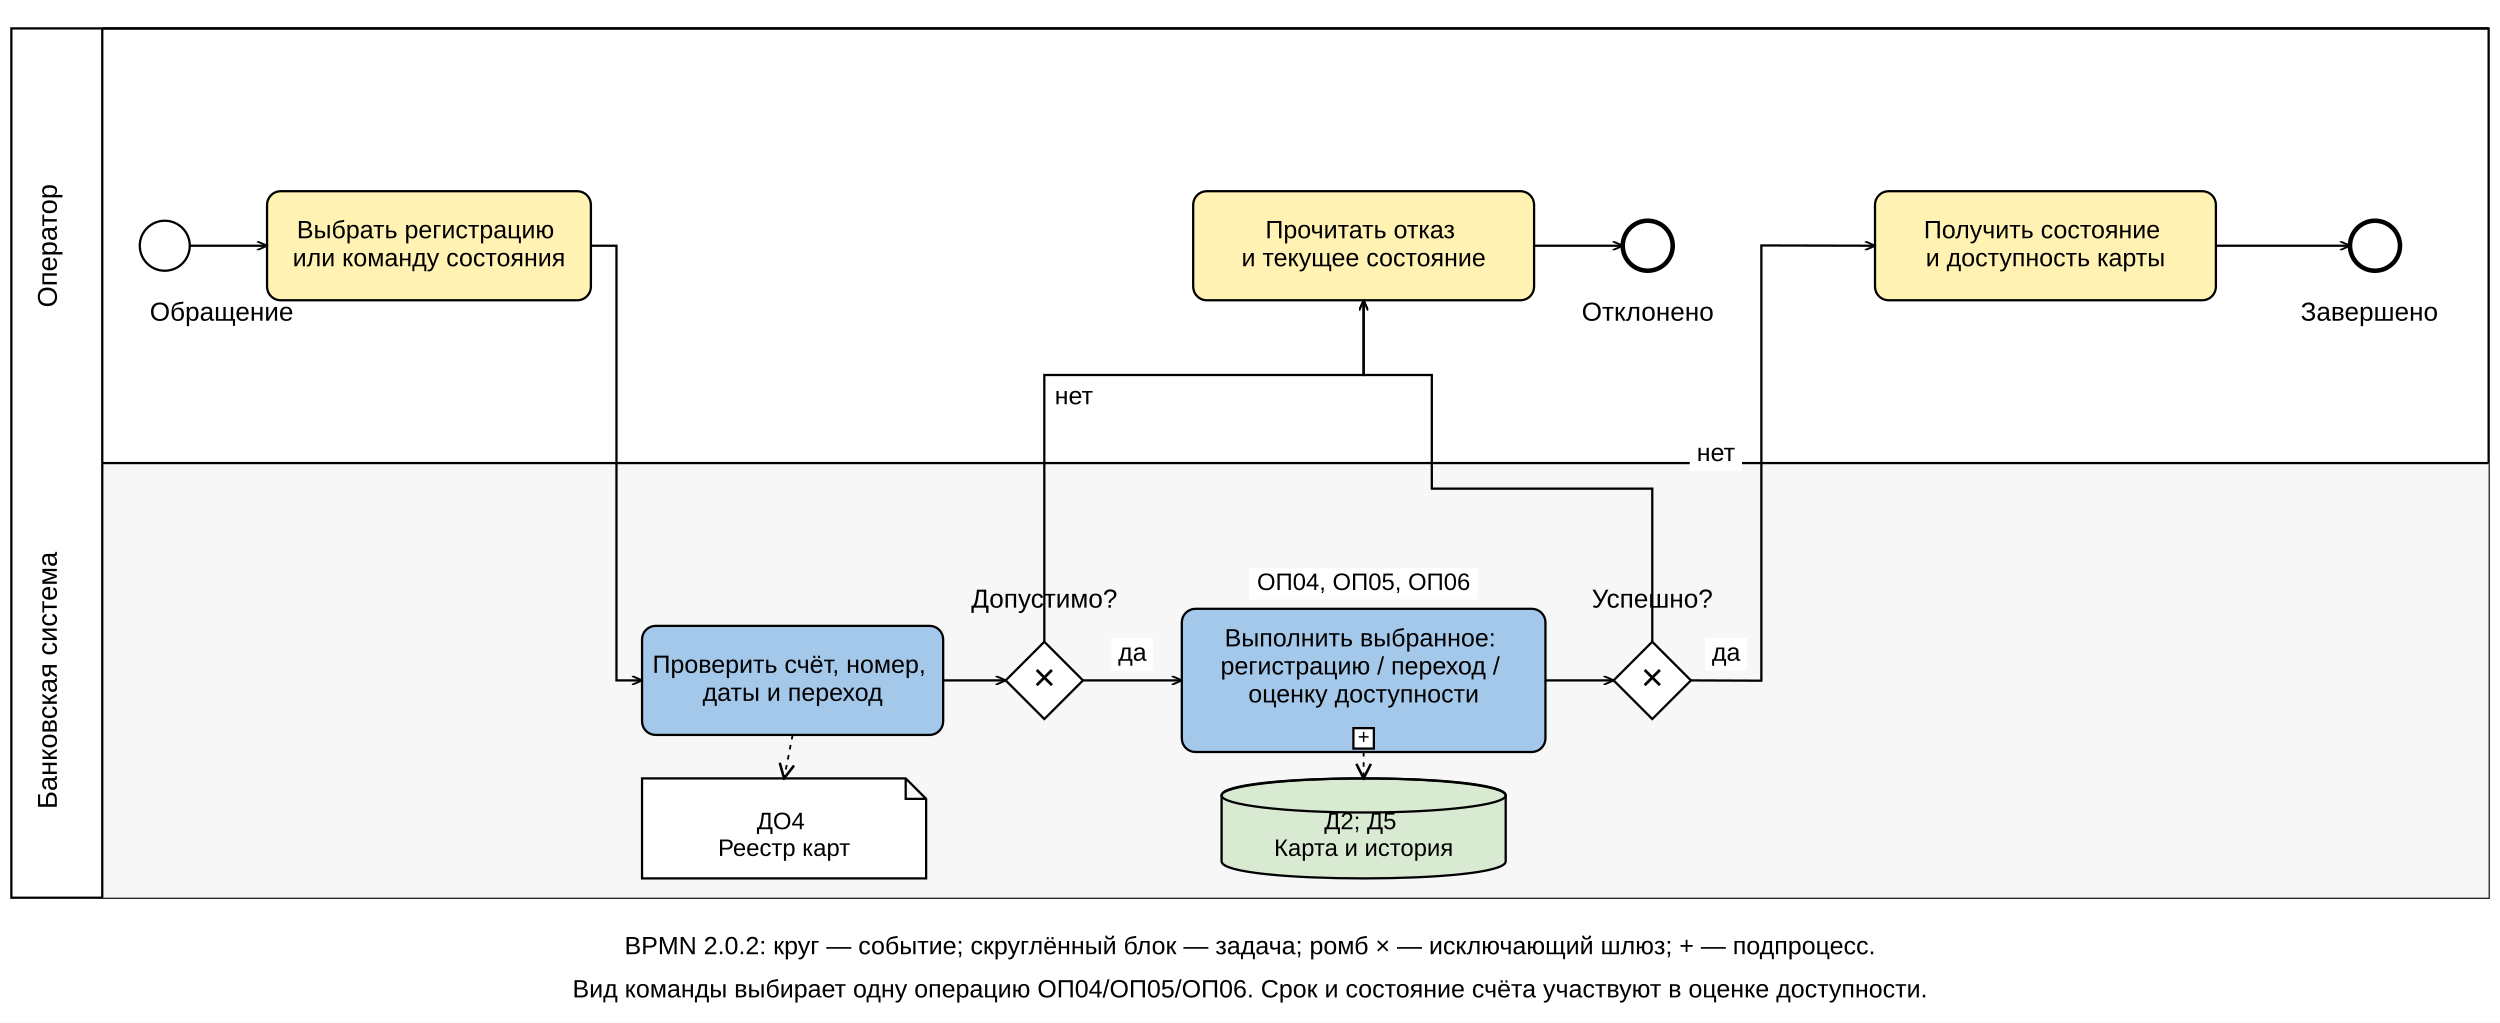
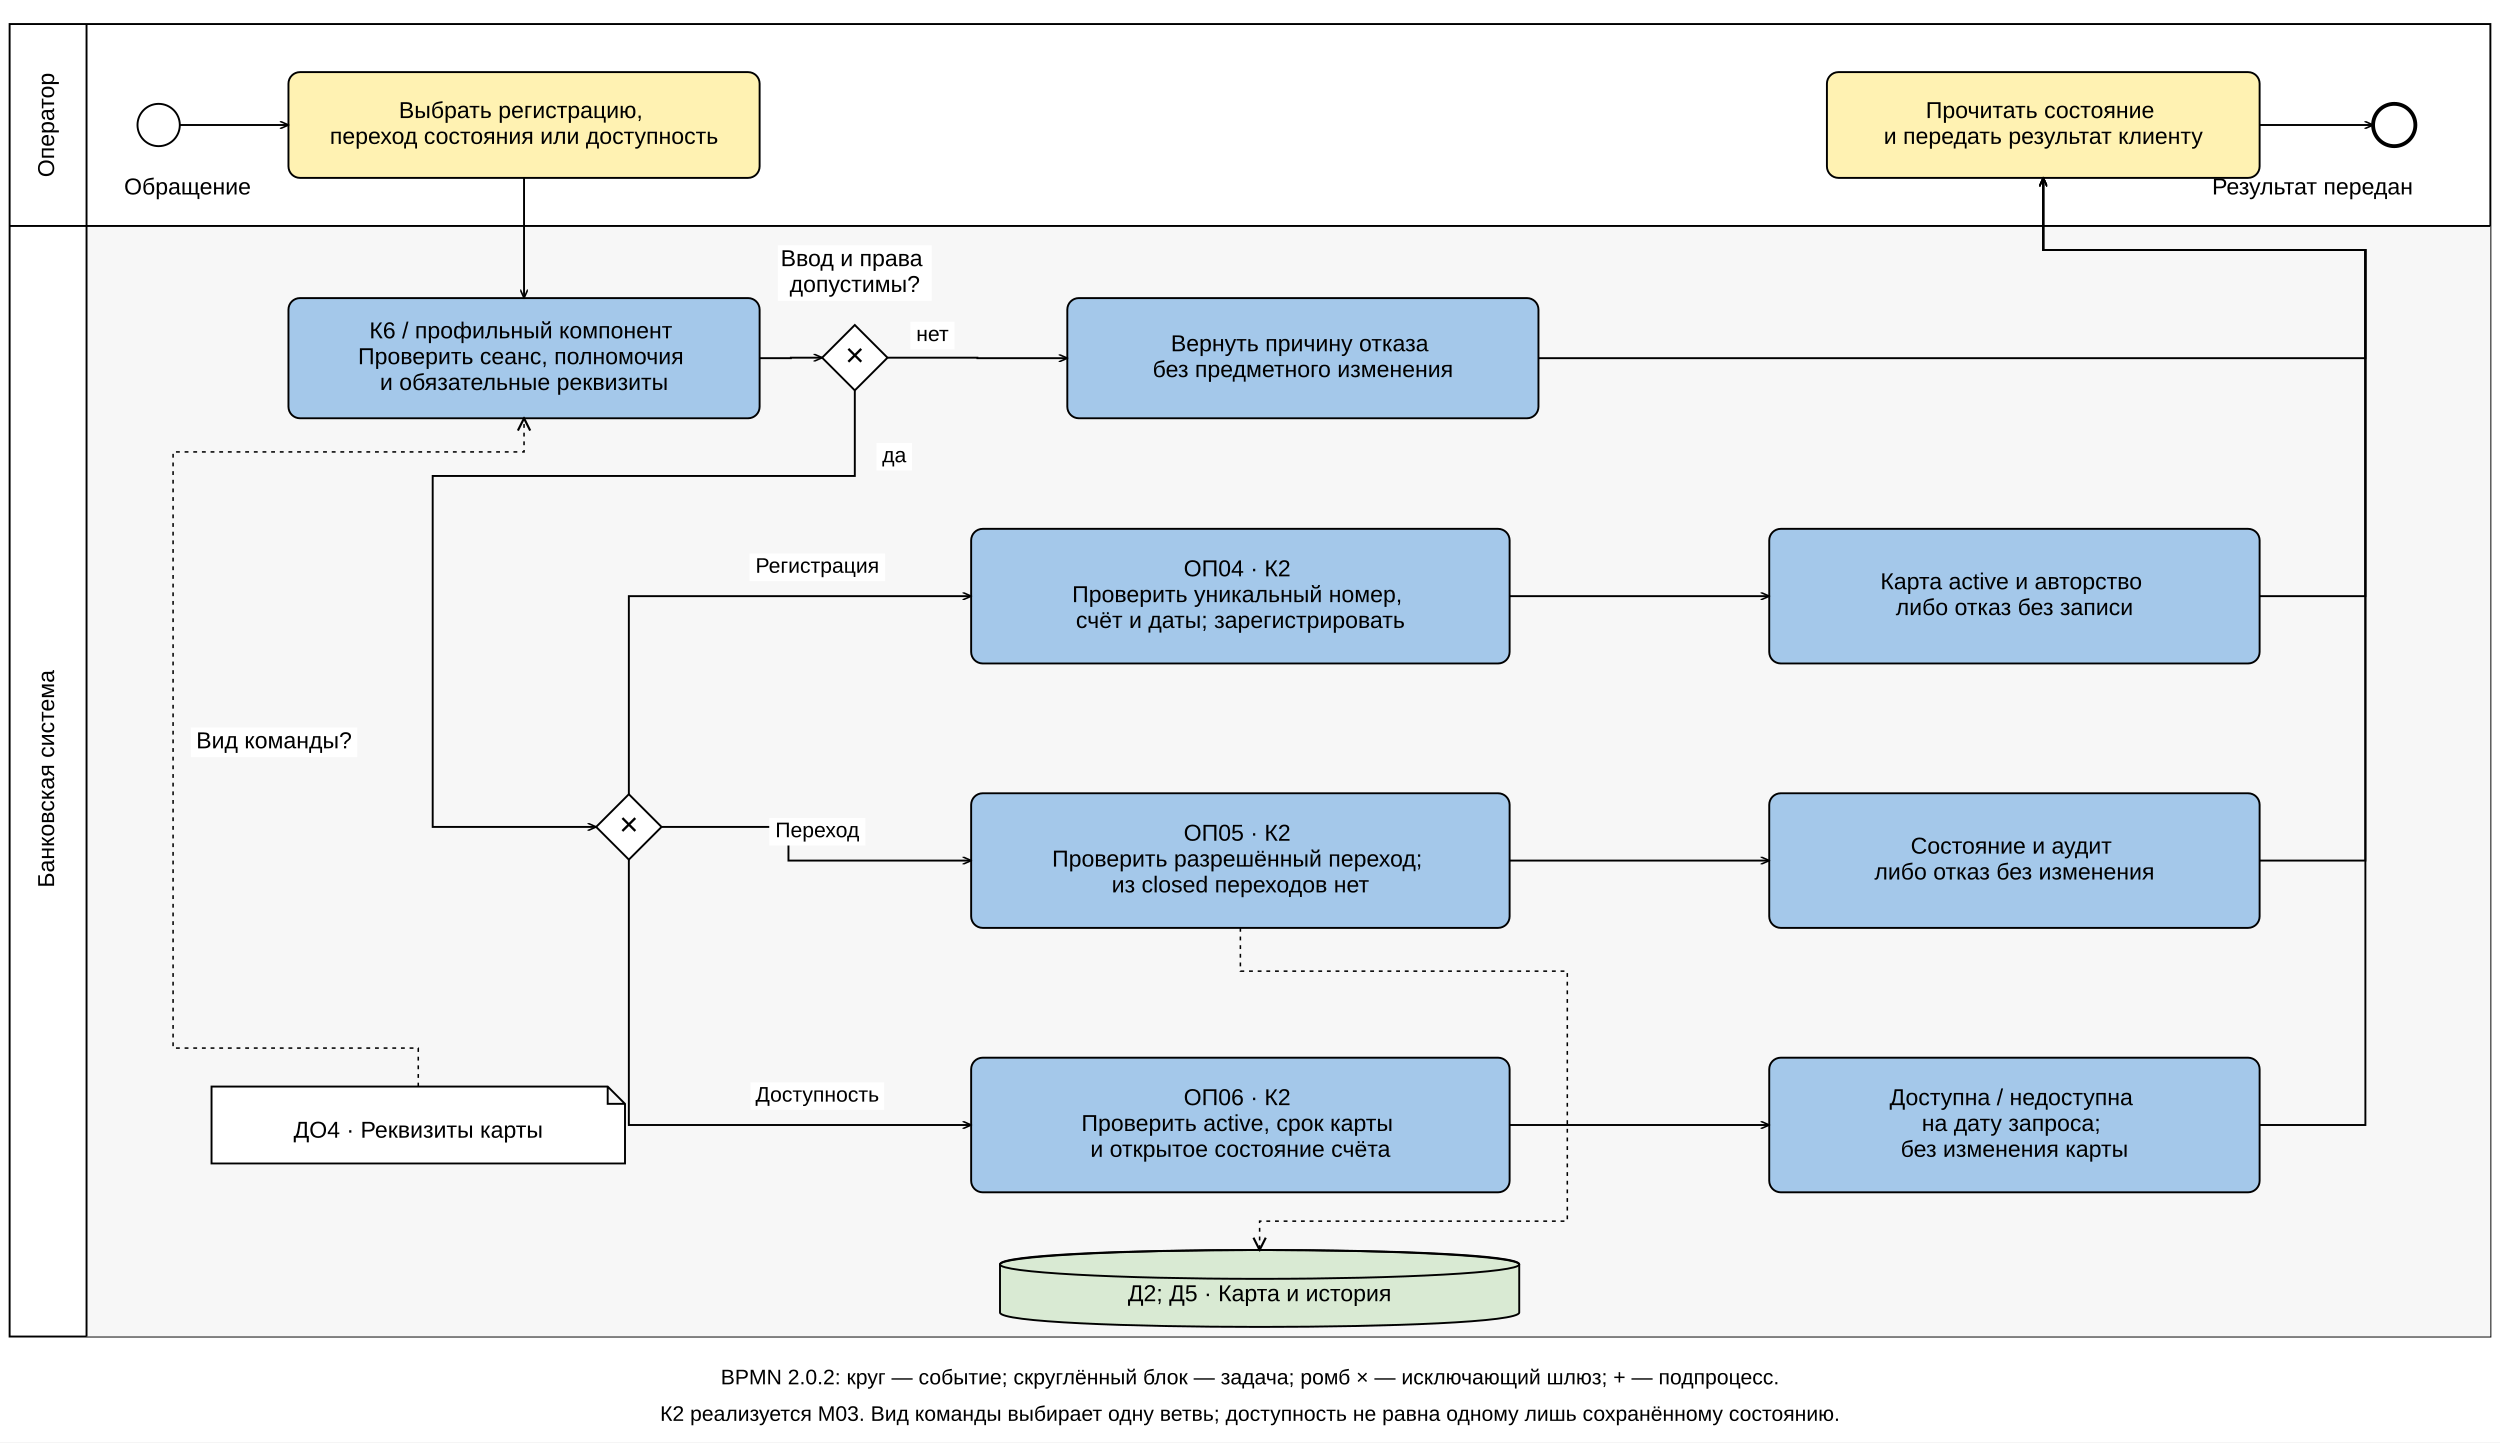
- <svg xmlns="http://www.w3.org/2000/svg" width="2200" height="900" viewBox="0 0 2200 900">
+ <svg xmlns="http://www.w3.org/2000/svg" width="2600" height="1500" viewBox="0 0 2600 1500">
  <defs>
    <marker id="arrow" markerWidth="10" markerHeight="8" refX="9" refY="4" orient="auto" markerUnits="userSpaceOnUse">
      <path d="M 0 0 L 9 4 L 0 8" fill="none" stroke="black" stroke-width="1.7" />
    </marker>
  </defs>
  <rect width="100%" height="100%" fill="white" />
-   <rect x="10" y="25" width="2180" height="765" fill="white" stroke="black" stroke-width="2" />
-   <polyline points="90,25.0 2190,25.0" fill="none" stroke="black" stroke-width="2" />
-   <polyline points="90,25.0 90,407.5" fill="none" stroke="black" stroke-width="2" />
-   <text x="50" y="216.25" text-anchor="middle" transform="rotate(-90 50 216.25)" font-family="Arial" font-size="24">Оператор</text>
-   <rect x="90" y="407.5" width="2100" height="382.5" fill="#F7F7F7" />
-   <polyline points="90,407.5 2190,407.5" fill="none" stroke="black" stroke-width="2" />
-   <polyline points="90,407.5 90,790.0" fill="none" stroke="black" stroke-width="2" />
-   <text x="50" y="598.75" text-anchor="middle" transform="rotate(-90 50 598.75)" font-family="Arial" font-size="24">Банковская система</text>
+   <rect x="10" y="25" width="2580" height="1365" fill="white" stroke="black" stroke-width="2" />
+   <rect x="90" y="235" width="2500" height="1155" fill="#F7F7F7" />
+   <polyline points="90,25 90,1390" fill="none" stroke="black" stroke-width="2" />
+   <polyline points="10,235 2590,235" fill="none" stroke="black" stroke-width="2" />
+   <g transform="rotate(-90 50 130)">
+     <text x="50" y="136.24" text-anchor="middle" font-family="Arial" font-size="24" fill="black">
+       <tspan x="50" dy="0">Оператор</tspan>
+     </text>
+   </g>
+   <g transform="rotate(-90 50 810)">
+     <text x="50" y="816.24" text-anchor="middle" font-family="Arial" font-size="24" fill="black">
+       <tspan x="50" dy="0">Банковская система</tspan>
+     </text>
+   </g>
  <defs>
    <marker id="dataArrow" markerWidth="10" markerHeight="10" refX="9" refY="5" orient="auto">
      <path d="M1,1 L9,5 L1,9" fill="none" stroke="black" stroke-width="1.4" />
    </marker>
  </defs>
-   <circle cx="145" cy="216.25" r="22" fill="white" stroke="black" stroke-width="2" />
-   <text x="195" y="282.23" text-anchor="middle" font-family="Arial" font-size="23" fill="black">
+   <circle cx="165" cy="130" r="22" fill="white" stroke="black" stroke-width="2" />
+   <text x="195" y="202.24" text-anchor="middle" font-family="Arial" font-size="24" fill="black">
    <tspan x="195" dy="0">Обращение</tspan>
  </text>
-   <rect x="235" y="168.25" width="285" height="96" rx="12" fill="#FFF2B2" stroke="black" stroke-width="2" />
-   <text x="377.5" y="209.65" text-anchor="middle" font-family="Arial" font-size="22" fill="black">
-     <tspan x="377.5" dy="0">Выбрать регистрацию</tspan>
-     <tspan x="377.5" dy="24.64">или команду состояния</tspan>
+   <rect x="300" y="75" width="490" height="110" rx="12" fill="#FFF2B2" stroke="black" stroke-width="2" />
+   <text x="545.0" y="122.80" text-anchor="middle" font-family="Arial" font-size="24" fill="black">
+     <tspan x="545.0" dy="0">Выбрать регистрацию,</tspan>
+     <tspan x="545.0" dy="26.88">переход состояния или доступность</tspan>
  </text>
-   <rect x="565" y="550.75" width="265" height="96" rx="12" fill="#A4C8EA" stroke="black" stroke-width="2" />
-   <text x="697.5" y="592.15" text-anchor="middle" font-family="Arial" font-size="22" fill="black">
-     <tspan x="697.5" dy="0">Проверить счёт, номер,</tspan>
-     <tspan x="697.5" dy="24.64">даты и переход</tspan>
+   <rect x="300" y="310" width="490" height="125" rx="12" fill="#A4C8EA" stroke="black" stroke-width="2" />
+   <text x="545.0" y="351.86" text-anchor="middle" font-family="Arial" font-size="24" fill="black">
+     <tspan x="545.0" dy="0">К6 / профильный компонент</tspan>
+     <tspan x="545.0" dy="26.88">Проверить сеанс, полномочия</tspan>
+     <tspan x="545.0" dy="26.88">и обязательные реквизиты</tspan>
  </text>
-   <polygon points="919.0,564.75 953,598.75 919.0,632.75 885,598.75" fill="white" stroke="black" stroke-width="2" />
-   <text x="919.0" y="607.59" text-anchor="middle" font-family="Arial" font-size="34" fill="black">
-     <tspan x="919.0" dy="0">×</tspan>
+   <polygon points="889.0,338 923,372.0 889.0,406 855,372.0" fill="white" stroke="black" stroke-width="2" />
+   <text x="889.0" y="380.84" text-anchor="middle" font-family="Arial" font-size="34" fill="black">
+     <tspan x="889.0" dy="0">×</tspan>
  </text>
-   <text x="919" y="534.73" text-anchor="middle" font-family="Arial" font-size="23" fill="black">
-     <tspan x="919" dy="0">Допустимо?</tspan>
+   <rect x="809.008" y="255.12" width="159.984" height="57.76" fill="white" />
+   <text x="889" y="276.80" text-anchor="middle" font-family="Arial" font-size="24" fill="black">
+     <tspan x="889" dy="0">Ввод и права</tspan>
+     <tspan x="889" dy="26.88">допустимы?</tspan>
  </text>
-   <rect x="1040" y="535.75" width="320" height="126" rx="12" fill="#A4C8EA" stroke="black" stroke-width="2" />
-   <text x="1200.0" y="568.83" text-anchor="middle" font-family="Arial" font-size="22" fill="black">
-     <tspan x="1200.0" dy="0">Выполнить выбранное:</tspan>
-     <tspan x="1200.0" dy="24.64">регистрацию / переход /</tspan>
-     <tspan x="1200.0" dy="24.64">оценку доступности</tspan>
+   <rect x="1110" y="310" width="490" height="125" rx="12" fill="#A4C8EA" stroke="black" stroke-width="2" />
+   <text x="1355.0" y="365.30" text-anchor="middle" font-family="Arial" font-size="24" fill="black">
+     <tspan x="1355.0" dy="0">Вернуть причину отказа</tspan>
+     <tspan x="1355.0" dy="26.88">без предметного изменения</tspan>
  </text>
-   <rect x="1191.0" y="640.75" width="18" height="18" rx="0" fill="white" stroke="black" stroke-width="2" />
-   <text x="1200.0" y="654.43" text-anchor="middle" font-family="Arial" font-size="18" fill="black">
-     <tspan x="1200.0" dy="0">+</tspan>
+   <rect x="1900" y="75" width="450" height="110" rx="12" fill="#FFF2B2" stroke="black" stroke-width="2" />
+   <text x="2125.0" y="122.80" text-anchor="middle" font-family="Arial" font-size="24" fill="black">
+     <tspan x="2125.0" dy="0">Прочитать состояние</tspan>
+     <tspan x="2125.0" dy="26.88">и передать результат клиенту</tspan>
  </text>
-   <polygon points="1454.0,564.75 1488,598.75 1454.0,632.75 1420,598.75" fill="white" stroke="black" stroke-width="2" />
-   <text x="1454.0" y="607.59" text-anchor="middle" font-family="Arial" font-size="34" fill="black">
-     <tspan x="1454.0" dy="0">×</tspan>
+   <circle cx="2490" cy="130" r="22" fill="white" stroke="black" stroke-width="4" />
+   <text x="2405" y="202.24" text-anchor="middle" font-family="Arial" font-size="24" fill="black">
+     <tspan x="2405" dy="0">Результат передан</tspan>
  </text>
-   <text x="1454" y="534.73" text-anchor="middle" font-family="Arial" font-size="23" fill="black">
-     <tspan x="1454" dy="0">Успешно?</tspan>
+   <polyline points="187,130.0 300,130.0" fill="none" stroke="black" stroke-width="2" marker-end="url(#arrow)" />
+   <polyline points="545.0,185 545.0,185 545.0,310 545.0,310" fill="none" stroke="black" stroke-width="2" marker-end="url(#arrow)" />
+   <polyline points="790,372.5 822.5,372.5 822.5,372.0 855,372.0" fill="none" stroke="black" stroke-width="2" marker-end="url(#arrow)" />
+   <polyline points="923,372.0 1016.5,372.0 1016.5,372.5 1110,372.5" fill="none" stroke="black" stroke-width="2" marker-end="url(#arrow)" />
+   <rect x="946.758" y="334.68" width="45.984" height="28.64" fill="white" />
+   <text x="969.75" y="354.72" text-anchor="middle" font-family="Arial" font-size="22" fill="black">
+     <tspan x="969.75" dy="0">нет</tspan>
  </text>
-   <rect x="1650" y="168.25" width="300" height="96" rx="12" fill="#FFF2B2" stroke="black" stroke-width="2" />
-   <text x="1800.0" y="209.65" text-anchor="middle" font-family="Arial" font-size="22" fill="black">
-     <tspan x="1800.0" dy="0">Получить состояние</tspan>
-     <tspan x="1800.0" dy="24.64">и доступность карты</tspan>
+   <polyline points="2350,130.0 2468,130.0" fill="none" stroke="black" stroke-width="2" marker-end="url(#arrow)" />
+   <polyline points="1600,372.5 2460,372.5 2460,260 2125,260 2125.0,185" fill="none" stroke="black" stroke-width="2" marker-end="url(#arrow)" />
+   <polygon points="654.0,826 688,860.0 654.0,894 620,860.0" fill="white" stroke="black" stroke-width="2" />
+   <text x="654.0" y="868.84" text-anchor="middle" font-family="Arial" font-size="34" fill="black">
+     <tspan x="654.0" dy="0">×</tspan>
  </text>
-   <circle cx="2090" cy="216.25" r="22" fill="white" stroke="black" stroke-width="4" />
-   <text x="2085" y="282.23" text-anchor="middle" font-family="Arial" font-size="23" fill="black">
-     <tspan x="2085" dy="0">Завершено</tspan>
+   <rect x="198.5" y="756.56" width="173.0" height="30.88" fill="white" />
+   <text x="285" y="778.24" text-anchor="middle" font-family="Arial" font-size="24" fill="black">
+     <tspan x="285" dy="0">Вид команды?</tspan>
  </text>
-   <rect x="1050" y="168.25" width="300" height="96" rx="12" fill="#FFF2B2" stroke="black" stroke-width="2" />
-   <text x="1200.0" y="209.65" text-anchor="middle" font-family="Arial" font-size="22" fill="black">
-     <tspan x="1200.0" dy="0">Прочитать отказ</tspan>
-     <tspan x="1200.0" dy="24.64">и текущее состояние</tspan>
+   <polyline points="889.0,406 889,495 450,495 450,860 620,860.0" fill="none" stroke="black" stroke-width="2" marker-end="url(#arrow)" />
+   <rect x="911.5" y="460.68" width="37.0" height="28.64" fill="white" />
+   <text x="930" y="480.72" text-anchor="middle" font-family="Arial" font-size="22" fill="black">
+     <tspan x="930" dy="0">да</tspan>
  </text>
-   <circle cx="1450" cy="216.25" r="22" fill="white" stroke="black" stroke-width="4" />
-   <text x="1450" y="282.23" text-anchor="middle" font-family="Arial" font-size="23" fill="black">
-     <tspan x="1450" dy="0">Отклонено</tspan>
+   <rect x="1010" y="550" width="560" height="140" rx="12" fill="#A4C8EA" stroke="black" stroke-width="2" />
+   <text x="1290.0" y="599.36" text-anchor="middle" font-family="Arial" font-size="24" fill="black">
+     <tspan x="1290.0" dy="0">ОП04 · К2</tspan>
+     <tspan x="1290.0" dy="26.88">Проверить уникальный номер,</tspan>
+     <tspan x="1290.0" dy="26.88">счёт и даты; зарегистрировать</tspan>
  </text>
-   <polyline points="167,216.25 235,216.25" fill="none" stroke="black" stroke-width="2" marker-end="url(#arrow)" />
-   <polyline points="520,216.25 542.5,216.25 542.5,598.75 565,598.75" fill="none" stroke="black" stroke-width="2" marker-end="url(#arrow)" />
-   <polyline points="830,598.75 885,598.75" fill="none" stroke="black" stroke-width="2" marker-end="url(#arrow)" />
-   <polyline points="953,598.75 1040,598.75" fill="none" stroke="black" stroke-width="2" marker-end="url(#arrow)" />
-   <rect x="978.0" y="561.43" width="37.0" height="28.64" fill="white" />
-   <text x="996.5" y="581.47" text-anchor="middle" font-family="Arial" font-size="22" fill="black">
-     <tspan x="996.5" dy="0">да</tspan>
+   <rect x="1840" y="550" width="510" height="140" rx="12" fill="#A4C8EA" stroke="black" stroke-width="2" />
+   <text x="2095.0" y="612.80" text-anchor="middle" font-family="Arial" font-size="24" fill="black">
+     <tspan x="2095.0" dy="0">Карта active и авторство</tspan>
+     <tspan x="2095.0" dy="26.88">либо отказ без записи</tspan>
  </text>
-   <polyline points="1360,598.75 1420,598.75" fill="none" stroke="black" stroke-width="2" marker-end="url(#arrow)" />
-   <polyline points="1488,598.75 1550,599 1550,216 1650,216.25" fill="none" stroke="black" stroke-width="2" marker-end="url(#arrow)" />
-   <rect x="1500.5" y="561.43" width="37.0" height="28.64" fill="white" />
-   <text x="1519.0" y="581.47" text-anchor="middle" font-family="Arial" font-size="22" fill="black">
-     <tspan x="1519.0" dy="0">да</tspan>
+   <polyline points="654.0,826 654,620 1010,620.0" fill="none" stroke="black" stroke-width="2" marker-end="url(#arrow)" />
+   <rect x="779.508" y="575.68" width="140.984" height="28.64" fill="white" />
+   <text x="850" y="595.72" text-anchor="middle" font-family="Arial" font-size="22" fill="black">
+     <tspan x="850" dy="0">Регистрация</tspan>
  </text>
-   <polyline points="1950,216.25 2068,216.25" fill="none" stroke="black" stroke-width="2" marker-end="url(#arrow)" />
-   <polyline points="1350,216.25 1428,216.25" fill="none" stroke="black" stroke-width="2" marker-end="url(#arrow)" />
-   <polyline points="919.0,564.75 919,330 1200,330 1200.0,264.25" fill="none" stroke="black" stroke-width="2" marker-end="url(#arrow)" />
-   <rect x="922.008" y="335.68" width="45.984" height="28.64" fill="white" />
-   <text x="945" y="355.72" text-anchor="middle" font-family="Arial" font-size="22" fill="black">
-     <tspan x="945" dy="0">нет</tspan>
+   <polyline points="1570,620.0 1840,620.0" fill="none" stroke="black" stroke-width="2" marker-end="url(#arrow)" />
+   <polyline points="2350,620.0 2460,620.0 2460,260 2125,260 2125.0,185" fill="none" stroke="black" stroke-width="2" marker-end="url(#arrow)" />
+   <rect x="1010" y="825" width="560" height="140" rx="12" fill="#A4C8EA" stroke="black" stroke-width="2" />
+   <text x="1290.0" y="874.36" text-anchor="middle" font-family="Arial" font-size="24" fill="black">
+     <tspan x="1290.0" dy="0">ОП05 · К2</tspan>
+     <tspan x="1290.0" dy="26.88">Проверить разрешённый переход;</tspan>
+     <tspan x="1290.0" dy="26.88">из closed переходов нет</tspan>
  </text>
-   <polyline points="1454.0,564.75 1454,430 1260,430 1260,330 1200,330 1200.0,264.25" fill="none" stroke="black" stroke-width="2" marker-end="url(#arrow)" />
-   <rect x="1487.008" y="385.68" width="45.984" height="28.64" fill="white" />
-   <text x="1510" y="405.72" text-anchor="middle" font-family="Arial" font-size="22" fill="black">
-     <tspan x="1510" dy="0">нет</tspan>
+   <rect x="1840" y="825" width="510" height="140" rx="12" fill="#A4C8EA" stroke="black" stroke-width="2" />
+   <text x="2095.0" y="887.80" text-anchor="middle" font-family="Arial" font-size="24" fill="black">
+     <tspan x="2095.0" dy="0">Состояние и аудит</tspan>
+     <tspan x="2095.0" dy="26.88">либо отказ без изменения</tspan>
  </text>
-   <rect x="1099.5" y="499.99" width="201.0" height="27.52" fill="white" />
-   <text x="1200.0" y="519.21" text-anchor="middle" font-family="Arial" font-size="21" fill="black">
-     <tspan x="1200.0" dy="0">ОП04, ОП05, ОП06</tspan>
+   <polyline points="688,860.0 820,860 820,895 1010,895.0" fill="none" stroke="black" stroke-width="2" marker-end="url(#arrow)" />
+   <rect x="800.0" y="850.68" width="100.0" height="28.64" fill="white" />
+   <text x="850" y="870.72" text-anchor="middle" font-family="Arial" font-size="22" fill="black">
+     <tspan x="850" dy="0">Переход</tspan>
  </text>
-   <path d="M565,685 H797 L815,703 V773 H565 Z M797,685 V703 H815" fill="white" stroke="black" stroke-width="2" />
-   <text x="690.0" y="729.70" text-anchor="middle" font-family="Arial" font-size="21" fill="black">
-     <tspan x="690.0" dy="0">ДО4</tspan>
-     <tspan x="690.0" dy="23.52">Реестр карт</tspan>
+   <polyline points="1570,895.0 1840,895.0" fill="none" stroke="black" stroke-width="2" marker-end="url(#arrow)" />
+   <polyline points="2350,895.0 2460,895.0 2460,260 2125,260 2125.0,185" fill="none" stroke="black" stroke-width="2" marker-end="url(#arrow)" />
+   <rect x="1010" y="1100" width="560" height="140" rx="12" fill="#A4C8EA" stroke="black" stroke-width="2" />
+   <text x="1290.0" y="1149.36" text-anchor="middle" font-family="Arial" font-size="24" fill="black">
+     <tspan x="1290.0" dy="0">ОП06 · К2</tspan>
+     <tspan x="1290.0" dy="26.88">Проверить active, срок карты</tspan>
+     <tspan x="1290.0" dy="26.88">и открытое состояние счёта</tspan>
  </text>
-   <polyline points="697.5,646.75 690.0,685" fill="none" stroke="black" stroke-width="1.6" stroke-dasharray="4 5" marker-end="url(#dataArrow)" />
-   <path d="M1075,700 C1075,680 1325,680 1325,700 V758 C1325,778 1075,778 1075,758 Z" fill="#D9EAD3" stroke="black" stroke-width="2" />
-   <ellipse cx="1200.0" cy="700" rx="125.0" ry="15" fill="none" stroke="black" stroke-width="2" />
-   <text x="1200.0" y="729.70" text-anchor="middle" font-family="Arial" font-size="21" fill="black">
-     <tspan x="1200.0" dy="0">Д2; Д5</tspan>
-     <tspan x="1200.0" dy="23.52">Карта и история</tspan>
+   <rect x="1840" y="1100" width="510" height="140" rx="12" fill="#A4C8EA" stroke="black" stroke-width="2" />
+   <text x="2095.0" y="1149.36" text-anchor="middle" font-family="Arial" font-size="24" fill="black">
+     <tspan x="2095.0" dy="0">Доступна / недоступна</tspan>
+     <tspan x="2095.0" dy="26.88">на дату запроса;</tspan>
+     <tspan x="2095.0" dy="26.88">без изменения карты</tspan>
  </text>
-   <polyline points="1200.0,661.75 1200.0,685" fill="none" stroke="black" stroke-width="1.6" stroke-dasharray="4 5" marker-end="url(#dataArrow)" />
-   <text x="1100.0" y="839.72" text-anchor="middle" font-family="Arial" font-size="22" fill="black">
-     <tspan x="1100.0" dy="0">BPMN 2.0.2: круг — событие; скруглённый блок — задача; ромб × — исключающий шлюз; + — подпроцесс.</tspan>
+   <polyline points="654.0,894 654,1170 1010,1170.0" fill="none" stroke="black" stroke-width="2" marker-end="url(#arrow)" />
+   <rect x="780.5" y="1125.68" width="139.0" height="28.64" fill="white" />
+   <text x="850" y="1145.72" text-anchor="middle" font-family="Arial" font-size="22" fill="black">
+     <tspan x="850" dy="0">Доступность</tspan>
  </text>
-   <text x="1100.0" y="877.72" text-anchor="middle" font-family="Arial" font-size="22" fill="black">
-     <tspan x="1100.0" dy="0">Вид команды выбирает одну операцию ОП04/ОП05/ОП06. Срок и состояние счёта участвуют в оценке доступности.</tspan>
+   <polyline points="1570,1170.0 1840,1170.0" fill="none" stroke="black" stroke-width="2" marker-end="url(#arrow)" />
+   <polyline points="2350,1170.0 2460,1170.0 2460,260 2125,260 2125.0,185" fill="none" stroke="black" stroke-width="2" marker-end="url(#arrow)" />
+   <path d="M220,1130 H632 L650,1148 V1210 H220 Z M632,1130 V1148 H650" fill="white" stroke="black" stroke-width="2" />
+   <text x="435.0" y="1183.24" text-anchor="middle" font-family="Arial" font-size="24" fill="black">
+     <tspan x="435.0" dy="0">ДО4 · Реквизиты карты</tspan>
+   </text>
+   <polyline points="435.0,1130 435,1090 180,1090 180,470 545,470 545.0,435" fill="none" stroke="black" stroke-width="1.6" stroke-dasharray="4 5" marker-end="url(#dataArrow)" />
+   <path d="M1040,1315 C1040,1295 1580,1295 1580,1315 V1365 C1580,1385 1040,1385 1040,1365 Z" fill="#D9EAD3" stroke="black" stroke-width="2" />
+   <ellipse cx="1310.0" cy="1315" rx="270.0" ry="15" fill="none" stroke="black" stroke-width="2" />
+   <text x="1310.0" y="1353.24" text-anchor="middle" font-family="Arial" font-size="24" fill="black">
+     <tspan x="1310.0" dy="0">Д2; Д5 · Карта и история</tspan>
+   </text>
+   <polyline points="1290.0,965 1290,1010 1630,1010 1630,1270 1310,1270 1310.0,1300" fill="none" stroke="black" stroke-width="1.6" stroke-dasharray="4 5" marker-end="url(#dataArrow)" />
+   <text x="1300.0" y="1439.72" text-anchor="middle" font-family="Arial" font-size="22" fill="black">
+     <tspan x="1300.0" dy="0">BPMN 2.0.2: круг — событие; скруглённый блок — задача; ромб × — исключающий шлюз; + — подпроцесс.</tspan>
+   </text>
+   <text x="1300.0" y="1477.72" text-anchor="middle" font-family="Arial" font-size="22" fill="black">
+     <tspan x="1300.0" dy="0">К2 реализуется М03. Вид команды выбирает одну ветвь; доступность не равна одному лишь сохранённому состоянию.</tspan>
  </text>
</svg>
